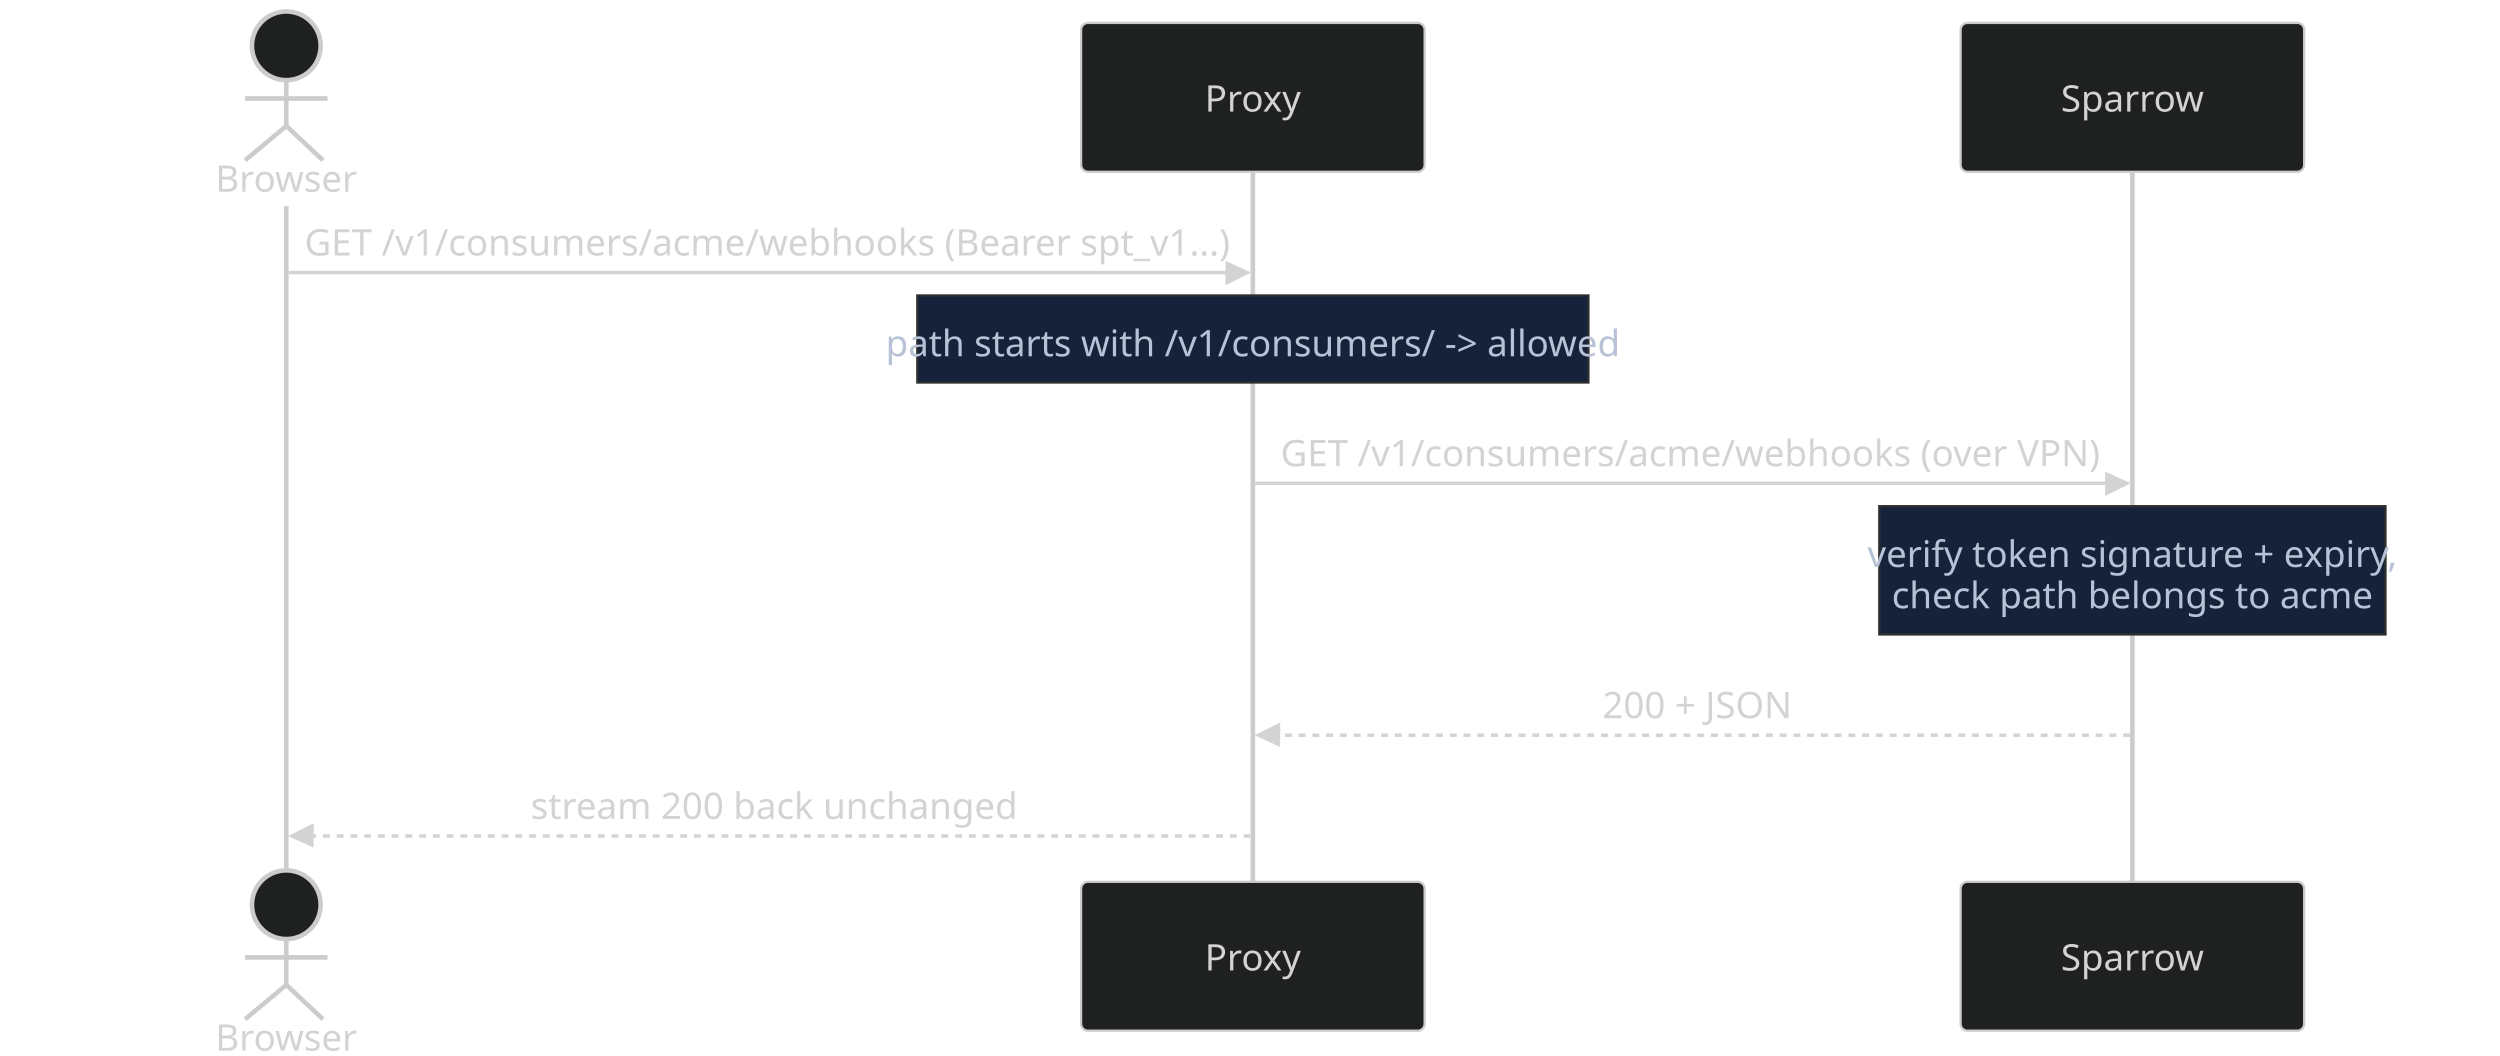
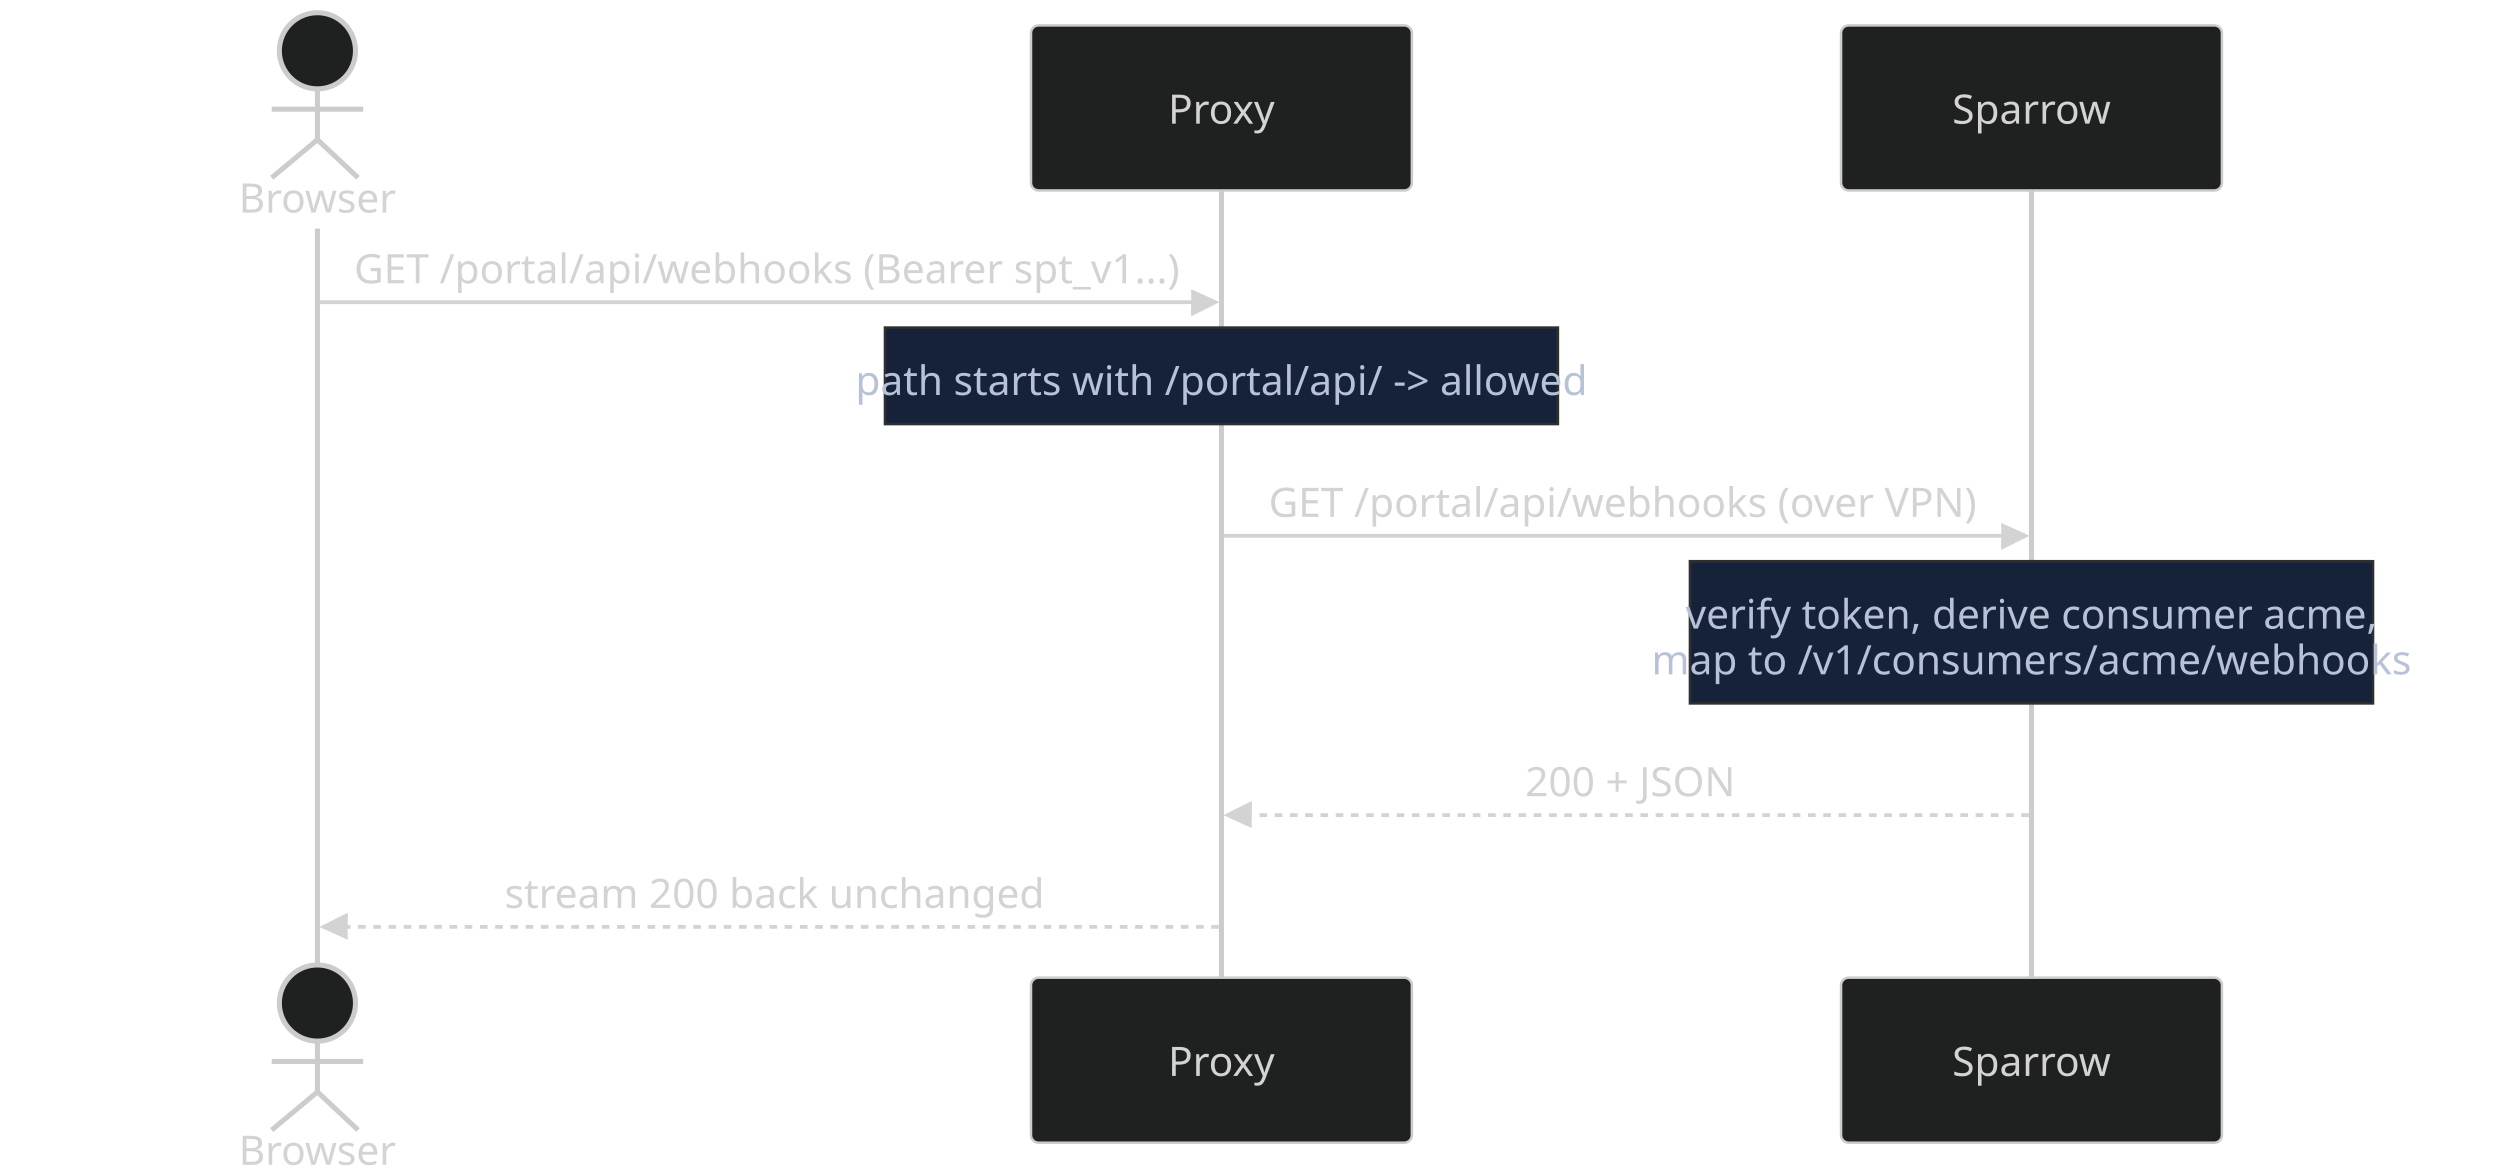
- <svg xmlns="http://www.w3.org/2000/svg" id="my-svg" width="100%" style="max-width: 1091.5px; background-color: transparent;" viewBox="-50 -10 1091.5 461" role="graphics-document document" aria-roledescription="sequence">
+ <svg xmlns="http://www.w3.org/2000/svg" id="my-svg" width="100%" style="max-width: 984.5px; background-color: transparent;" viewBox="-50 -10 984.5 461" role="graphics-document document" aria-roledescription="sequence">
  <g>
-     <rect x="806" y="375" fill="#eaeaea" stroke="#666" width="150" height="65" name="S" rx="3" ry="3" class="actor actor-bottom" />
-     <text x="881" y="407.5" dominant-baseline="central" alignment-baseline="central" class="actor actor-box" style="text-anchor: middle; font-size: 16px; font-weight: 400;">
-       <tspan x="881" dy="0">Sparrow</tspan>
+     <rect x="675" y="375" fill="#eaeaea" stroke="#666" width="150" height="65" name="S" rx="3" ry="3" class="actor actor-bottom" />
+     <text x="750" y="407.5" dominant-baseline="central" alignment-baseline="central" class="actor actor-box" style="text-anchor: middle; font-size: 16px; font-weight: 400;">
+       <tspan x="750" dy="0">Sparrow</tspan>
    </text>
  </g>
  <g>
-     <rect x="422" y="375" fill="#eaeaea" stroke="#666" width="150" height="65" name="P" rx="3" ry="3" class="actor actor-bottom" />
-     <text x="497" y="407.5" dominant-baseline="central" alignment-baseline="central" class="actor actor-box" style="text-anchor: middle; font-size: 16px; font-weight: 400;">
-       <tspan x="497" dy="0">Proxy</tspan>
+     <rect x="356" y="375" fill="#eaeaea" stroke="#666" width="150" height="65" name="P" rx="3" ry="3" class="actor actor-bottom" />
+     <text x="431" y="407.5" dominant-baseline="central" alignment-baseline="central" class="actor actor-box" style="text-anchor: middle; font-size: 16px; font-weight: 400;">
+       <tspan x="431" dy="0">Proxy</tspan>
    </text>
  </g>
  <g />
  <g>
-     <line id="actor2" x1="881" y1="65" x2="881" y2="375" class="actor-line 200" stroke-width="0.5px" stroke="#999" name="S" data-et="life-line" data-id="S" />
+     <line id="actor2" x1="750" y1="65" x2="750" y2="375" class="actor-line 200" stroke-width="0.5px" stroke="#999" name="S" data-et="life-line" data-id="S" />
    <g id="root-2" data-et="participant" data-type="participant" data-id="S">
-       <rect x="806" y="0" fill="#eaeaea" stroke="#666" width="150" height="65" name="S" rx="3" ry="3" class="actor actor-top" />
-       <text x="881" y="32.5" dominant-baseline="central" alignment-baseline="central" class="actor actor-box" style="text-anchor: middle; font-size: 16px; font-weight: 400;">
-         <tspan x="881" dy="0">Sparrow</tspan>
+       <rect x="675" y="0" fill="#eaeaea" stroke="#666" width="150" height="65" name="S" rx="3" ry="3" class="actor actor-top" />
+       <text x="750" y="32.5" dominant-baseline="central" alignment-baseline="central" class="actor actor-box" style="text-anchor: middle; font-size: 16px; font-weight: 400;">
+         <tspan x="750" dy="0">Sparrow</tspan>
      </text>
    </g>
  </g>
  <g>
-     <line id="actor1" x1="497" y1="65" x2="497" y2="375" class="actor-line 200" stroke-width="0.5px" stroke="#999" name="P" data-et="life-line" data-id="P" />
+     <line id="actor1" x1="431" y1="65" x2="431" y2="375" class="actor-line 200" stroke-width="0.5px" stroke="#999" name="P" data-et="life-line" data-id="P" />
    <g id="root-1" data-et="participant" data-type="participant" data-id="P">
-       <rect x="422" y="0" fill="#eaeaea" stroke="#666" width="150" height="65" name="P" rx="3" ry="3" class="actor actor-top" />
-       <text x="497" y="32.5" dominant-baseline="central" alignment-baseline="central" class="actor actor-box" style="text-anchor: middle; font-size: 16px; font-weight: 400;">
-         <tspan x="497" dy="0">Proxy</tspan>
+       <rect x="356" y="0" fill="#eaeaea" stroke="#666" width="150" height="65" name="P" rx="3" ry="3" class="actor actor-top" />
+       <text x="431" y="32.5" dominant-baseline="central" alignment-baseline="central" class="actor actor-box" style="text-anchor: middle; font-size: 16px; font-weight: 400;">
+         <tspan x="431" dy="0">Proxy</tspan>
      </text>
    </g>
  </g>
  <g>
    <line id="actor0" x1="75" y1="80" x2="75" y2="375" class="actor-line 200" stroke-width="0.5px" stroke="#999" name="U" data-et="life-line" data-id="U" />
  </g>
  <style>#my-svg{font-family:'Space Grotesk',ui-sans-serif,system-ui,sans-serif;font-size:14px;fill:#ccc;}@keyframes edge-animation-frame{from{stroke-dashoffset:0;}}@keyframes dash{to{stroke-dashoffset:0;}}#my-svg .edge-animation-slow{stroke-dasharray:9,5!important;stroke-dashoffset:900;animation:dash 50s linear infinite;stroke-linecap:round;}#my-svg .edge-animation-fast{stroke-dasharray:9,5!important;stroke-dashoffset:900;animation:dash 20s linear infinite;stroke-linecap:round;}#my-svg .error-icon{fill:#a44141;}#my-svg .error-text{fill:#ddd;stroke:#ddd;}#my-svg .edge-thickness-normal{stroke-width:1px;}#my-svg .edge-thickness-thick{stroke-width:3.5px;}#my-svg .edge-pattern-solid{stroke-dasharray:0;}#my-svg .edge-thickness-invisible{stroke-width:0;fill:none;}#my-svg .edge-pattern-dashed{stroke-dasharray:3;}#my-svg .edge-pattern-dotted{stroke-dasharray:2;}#my-svg .marker{fill:#8494b0;stroke:#8494b0;}#my-svg .marker.cross{stroke:#8494b0;}#my-svg svg{font-family:'Space Grotesk',ui-sans-serif,system-ui,sans-serif;font-size:14px;}#my-svg p{margin:0;}#my-svg .actor{stroke:#ccc;fill:#1f2020;stroke-width:1;}#my-svg rect.actor.outer-path[data-look="neo"]{filter:drop-shadow( 1px 2px 2px rgba(185,185,185,1));}#my-svg rect.note[data-look="neo"]{stroke:hsl(180, 0%, 18.353%);fill:#16223a;filter:drop-shadow( 1px 2px 2px rgba(185,185,185,1));}#my-svg text.actor&gt;tspan{fill:lightgrey;stroke:none;}#my-svg .actor-line{stroke:#ccc;}#my-svg .innerArc{stroke-width:1.5;stroke-dasharray:none;}#my-svg .messageLine0{stroke-width:1.5;stroke-dasharray:none;stroke:lightgrey;}#my-svg .messageLine1{stroke-width:1.5;stroke-dasharray:2,2;stroke:lightgrey;}#my-svg [id$="-arrowhead"] path{fill:lightgrey;stroke:lightgrey;}#my-svg .sequenceNumber{fill:black;}#my-svg [id$="-sequencenumber"]{fill:lightgrey;}#my-svg [id$="-crosshead"] path{fill:lightgrey;stroke:lightgrey;}#my-svg .messageText{fill:lightgrey;stroke:none;}#my-svg .labelBox{stroke:#ccc;fill:#1f2020;filter:none;}#my-svg .labelText,#my-svg .labelText&gt;tspan{fill:lightgrey;stroke:none;}#my-svg .loopText,#my-svg .loopText&gt;tspan{fill:lightgrey;stroke:none;}#my-svg .loopLine{stroke-width:2px;stroke-dasharray:2,2;stroke:#ccc;fill:#ccc;}#my-svg .note{stroke:hsl(180, 0%, 18.353%);fill:#16223a;}#my-svg .noteText,#my-svg .noteText&gt;tspan{fill:#b8c2d6;stroke:none;font-weight:normal;}#my-svg .activation0{fill:hsl(180, 1.587%, 28.353%);stroke:#ccc;}#my-svg .activation1{fill:hsl(180, 1.587%, 28.353%);stroke:#ccc;}#my-svg .activation2{fill:hsl(180, 1.587%, 28.353%);stroke:#ccc;}#my-svg .actorPopupMenu{position:absolute;}#my-svg .actorPopupMenuPanel{position:absolute;fill:#1f2020;box-shadow:0px 8px 16px 0px rgba(0,0,0,0.2);filter:drop-shadow(3px 5px 2px rgb(0 0 0 / 0.4));}#my-svg .actor-man circle,#my-svg line{fill:#1f2020;stroke-width:2px;}#my-svg g rect.rect{filter:drop-shadow( 1px 2px 2px rgba(185,185,185,1));stroke:#33456a;}#my-svg .node .neo-node{stroke:#33456a;}#my-svg [data-look="neo"].node rect,#my-svg [data-look="neo"].cluster rect,#my-svg [data-look="neo"].node polygon{stroke:url(#my-svg-gradient);filter:drop-shadow( 1px 2px 2px rgba(185,185,185,1));}#my-svg [data-look="neo"].node path{stroke:url(#my-svg-gradient);stroke-width:1px;}#my-svg [data-look="neo"].node .outer-path{filter:drop-shadow( 1px 2px 2px rgba(185,185,185,1));}#my-svg [data-look="neo"].node .neo-line path{stroke:#33456a;filter:none;}#my-svg [data-look="neo"].node circle{stroke:url(#my-svg-gradient);filter:drop-shadow( 1px 2px 2px rgba(185,185,185,1));}#my-svg [data-look="neo"].node circle .state-start{fill:#000000;}#my-svg [data-look="neo"].icon-shape .icon{fill:url(#my-svg-gradient);filter:drop-shadow( 1px 2px 2px rgba(185,185,185,1));}#my-svg [data-look="neo"].icon-shape .icon-neo path{stroke:url(#my-svg-gradient);filter:drop-shadow( 1px 2px 2px rgba(185,185,185,1));}#my-svg :root{--mermaid-font-family:"trebuchet ms",verdana,arial,sans-serif;}</style>
  <g />
  <defs>
    <symbol id="my-svg-computer" width="24" height="24">
      <path transform="scale(.5)" d="M2 2v13h20v-13h-20zm18 11h-16v-9h16v9zm-10.228 6l.466-1h3.524l.467 1h-4.457zm14.228 3h-24l2-6h2.104l-1.33 4h18.45l-1.297-4h2.073l2 6zm-5-10h-14v-7h14v7z" />
    </symbol>
  </defs>
  <defs>
    <symbol id="my-svg-database" fill-rule="evenodd" clip-rule="evenodd">
      <path transform="scale(.5)" d="M12.258.001l.256.004.255.005.253.008.251.01.249.012.247.015.246.016.242.019.241.02.239.023.236.024.233.027.231.028.229.031.225.032.223.034.22.036.217.038.214.04.211.041.208.043.205.045.201.046.198.048.194.05.191.051.187.053.183.054.18.056.175.057.172.059.168.06.163.061.16.063.155.064.15.066.074.033.073.033.071.034.07.034.069.035.068.035.067.035.066.035.064.036.064.036.062.036.06.036.06.037.058.037.058.037.055.038.055.038.053.038.052.038.051.039.05.039.048.039.047.039.045.04.044.04.043.04.041.04.04.041.039.041.037.041.036.041.034.041.033.042.032.042.03.042.029.042.027.042.026.043.024.043.023.043.021.043.02.043.018.044.017.043.015.044.013.044.012.044.011.045.009.044.007.045.006.045.004.045.002.045.001.045v17l-.001.045-.002.045-.004.045-.006.045-.007.045-.009.044-.011.045-.012.044-.013.044-.015.044-.017.043-.018.044-.02.043-.021.043-.023.043-.024.043-.026.043-.027.042-.029.042-.03.042-.032.042-.033.042-.034.041-.036.041-.037.041-.039.041-.04.041-.041.04-.043.04-.044.04-.045.04-.047.039-.048.039-.05.039-.051.039-.052.038-.053.038-.055.038-.055.038-.058.037-.058.037-.06.037-.06.036-.062.036-.064.036-.064.036-.066.035-.067.035-.068.035-.069.035-.07.034-.071.034-.073.033-.074.033-.15.066-.155.064-.16.063-.163.061-.168.06-.172.059-.175.057-.18.056-.183.054-.187.053-.191.051-.194.05-.198.048-.201.046-.205.045-.208.043-.211.041-.214.04-.217.038-.22.036-.223.034-.225.032-.229.031-.231.028-.233.027-.236.024-.239.023-.241.02-.242.019-.246.016-.247.015-.249.012-.251.01-.253.008-.255.005-.256.004-.258.001-.258-.001-.256-.004-.255-.005-.253-.008-.251-.01-.249-.012-.247-.015-.245-.016-.243-.019-.241-.02-.238-.023-.236-.024-.234-.027-.231-.028-.228-.031-.226-.032-.223-.034-.22-.036-.217-.038-.214-.04-.211-.041-.208-.043-.204-.045-.201-.046-.198-.048-.195-.05-.19-.051-.187-.053-.184-.054-.179-.056-.176-.057-.172-.059-.167-.06-.164-.061-.159-.063-.155-.064-.151-.066-.074-.033-.072-.033-.072-.034-.07-.034-.069-.035-.068-.035-.067-.035-.066-.035-.064-.036-.063-.036-.062-.036-.061-.036-.06-.037-.058-.037-.057-.037-.056-.038-.055-.038-.053-.038-.052-.038-.051-.039-.049-.039-.049-.039-.046-.039-.046-.04-.044-.04-.043-.04-.041-.04-.04-.041-.039-.041-.037-.041-.036-.041-.034-.041-.033-.042-.032-.042-.03-.042-.029-.042-.027-.042-.026-.043-.024-.043-.023-.043-.021-.043-.02-.043-.018-.044-.017-.043-.015-.044-.013-.044-.012-.044-.011-.045-.009-.044-.007-.045-.006-.045-.004-.045-.002-.045-.001-.045v-17l.001-.045.002-.045.004-.045.006-.045.007-.045.009-.044.011-.045.012-.044.013-.044.015-.044.017-.043.018-.044.02-.043.021-.043.023-.043.024-.043.026-.043.027-.042.029-.042.03-.042.032-.042.033-.042.034-.041.036-.041.037-.041.039-.041.04-.041.041-.04.043-.04.044-.04.046-.04.046-.039.049-.039.049-.039.051-.039.052-.038.053-.038.055-.038.056-.038.057-.037.058-.037.06-.037.061-.036.062-.036.063-.036.064-.036.066-.035.067-.035.068-.035.069-.035.07-.034.072-.034.072-.033.074-.033.151-.066.155-.064.159-.063.164-.061.167-.06.172-.059.176-.057.179-.056.184-.054.187-.053.19-.051.195-.05.198-.048.201-.046.204-.045.208-.043.211-.041.214-.04.217-.038.22-.036.223-.034.226-.032.228-.031.231-.028.234-.027.236-.024.238-.023.241-.02.243-.019.245-.016.247-.015.249-.012.251-.01.253-.008.255-.005.256-.004.258-.001.258.001zm-9.258 20.499v.01l.001.021.003.021.004.022.005.021.006.022.007.022.009.023.01.022.011.023.012.023.013.023.015.023.016.024.017.023.018.024.019.024.021.024.022.025.023.024.024.025.052.049.056.05.061.051.066.051.07.051.075.051.079.052.084.052.088.052.092.052.097.052.102.051.105.052.11.052.114.051.119.051.123.051.127.05.131.05.135.05.139.048.144.049.147.047.152.047.155.047.16.045.163.045.167.043.171.043.176.041.178.041.183.039.187.039.19.037.194.035.197.035.202.033.204.031.209.03.212.029.216.027.219.025.222.024.226.021.23.02.233.018.236.016.24.015.243.012.246.01.249.008.253.005.256.004.259.001.26-.001.257-.004.254-.005.25-.008.247-.011.244-.012.241-.014.237-.016.233-.018.231-.021.226-.021.224-.024.22-.026.216-.027.212-.028.21-.031.205-.031.202-.034.198-.034.194-.036.191-.037.187-.039.183-.04.179-.04.175-.042.172-.043.168-.044.163-.045.16-.046.155-.046.152-.047.148-.048.143-.049.139-.049.136-.05.131-.05.126-.05.123-.051.118-.052.114-.051.11-.052.106-.052.101-.052.096-.052.092-.052.088-.053.083-.051.079-.052.074-.052.07-.051.065-.051.06-.051.056-.05.051-.05.023-.024.023-.025.021-.024.02-.024.019-.024.018-.024.017-.024.015-.023.014-.024.013-.023.012-.023.01-.023.01-.022.008-.022.006-.022.006-.022.004-.022.004-.021.001-.021.001-.021v-4.127l-.077.055-.08.053-.083.054-.085.053-.087.052-.09.052-.093.051-.095.05-.097.05-.1.049-.102.049-.105.048-.106.047-.109.047-.111.046-.114.045-.115.045-.118.044-.12.043-.122.042-.124.042-.126.041-.128.04-.13.04-.132.038-.134.038-.135.037-.138.037-.139.035-.142.035-.143.034-.144.033-.147.032-.148.031-.15.03-.151.03-.153.029-.154.027-.156.027-.158.026-.159.025-.161.024-.162.023-.163.022-.165.021-.166.02-.167.019-.169.018-.169.017-.171.016-.173.015-.173.014-.175.013-.175.012-.177.011-.178.01-.179.008-.179.008-.181.006-.182.005-.182.004-.184.003-.184.002h-.37l-.184-.002-.184-.003-.182-.004-.182-.005-.181-.006-.179-.008-.179-.008-.178-.01-.176-.011-.176-.012-.175-.013-.173-.014-.172-.015-.171-.016-.17-.017-.169-.018-.167-.019-.166-.02-.165-.021-.163-.022-.162-.023-.161-.024-.159-.025-.157-.026-.156-.027-.155-.027-.153-.029-.151-.03-.15-.03-.148-.031-.146-.032-.145-.033-.143-.034-.141-.035-.14-.035-.137-.037-.136-.037-.134-.038-.132-.038-.13-.04-.128-.04-.126-.041-.124-.042-.122-.042-.12-.044-.117-.043-.116-.045-.113-.045-.112-.046-.109-.047-.106-.047-.105-.048-.102-.049-.1-.049-.097-.05-.095-.05-.093-.052-.09-.051-.087-.052-.085-.053-.083-.054-.08-.054-.077-.054v4.127zm0-5.654v.011l.001.021.003.021.004.021.005.022.006.022.007.022.009.022.01.022.011.023.012.023.013.023.015.024.016.023.017.024.018.024.019.024.021.024.022.024.023.025.024.024.052.05.056.05.061.05.066.051.07.051.075.052.079.051.084.052.088.052.092.052.097.052.102.052.105.052.11.051.114.051.119.052.123.05.127.051.131.05.135.049.139.049.144.048.147.048.152.047.155.046.16.045.163.045.167.044.171.042.176.042.178.04.183.04.187.038.19.037.194.036.197.034.202.033.204.032.209.03.212.028.216.027.219.025.222.024.226.022.23.02.233.018.236.016.24.014.243.012.246.01.249.008.253.006.256.003.259.001.26-.001.257-.003.254-.006.25-.008.247-.01.244-.012.241-.015.237-.016.233-.018.231-.02.226-.022.224-.024.22-.025.216-.027.212-.029.21-.03.205-.032.202-.033.198-.035.194-.036.191-.037.187-.039.183-.039.179-.041.175-.042.172-.043.168-.044.163-.045.16-.045.155-.047.152-.047.148-.048.143-.048.139-.05.136-.049.131-.05.126-.051.123-.051.118-.051.114-.052.11-.052.106-.052.101-.052.096-.052.092-.052.088-.052.083-.052.079-.052.074-.051.07-.052.065-.051.06-.05.056-.051.051-.049.023-.025.023-.024.021-.025.02-.024.019-.024.018-.024.017-.024.015-.023.014-.023.013-.024.012-.022.01-.023.01-.023.008-.022.006-.022.006-.022.004-.021.004-.022.001-.021.001-.021v-4.139l-.077.054-.08.054-.083.054-.085.052-.087.053-.09.051-.093.051-.095.051-.097.05-.1.049-.102.049-.105.048-.106.047-.109.047-.111.046-.114.045-.115.044-.118.044-.12.044-.122.042-.124.042-.126.041-.128.04-.13.039-.132.039-.134.038-.135.037-.138.036-.139.036-.142.035-.143.033-.144.033-.147.033-.148.031-.15.03-.151.03-.153.028-.154.028-.156.027-.158.026-.159.025-.161.024-.162.023-.163.022-.165.021-.166.02-.167.019-.169.018-.169.017-.171.016-.173.015-.173.014-.175.013-.175.012-.177.011-.178.009-.179.009-.179.007-.181.007-.182.005-.182.004-.184.003-.184.002h-.37l-.184-.002-.184-.003-.182-.004-.182-.005-.181-.007-.179-.007-.179-.009-.178-.009-.176-.011-.176-.012-.175-.013-.173-.014-.172-.015-.171-.016-.17-.017-.169-.018-.167-.019-.166-.02-.165-.021-.163-.022-.162-.023-.161-.024-.159-.025-.157-.026-.156-.027-.155-.028-.153-.028-.151-.03-.15-.03-.148-.031-.146-.033-.145-.033-.143-.033-.141-.035-.14-.036-.137-.036-.136-.037-.134-.038-.132-.039-.13-.039-.128-.04-.126-.041-.124-.042-.122-.043-.12-.043-.117-.044-.116-.044-.113-.046-.112-.046-.109-.046-.106-.047-.105-.048-.102-.049-.1-.049-.097-.05-.095-.051-.093-.051-.09-.051-.087-.053-.085-.052-.083-.054-.08-.054-.077-.054v4.139zm0-5.666v.011l.001.02.003.022.004.021.005.022.006.021.007.022.009.023.01.022.011.023.012.023.013.023.015.023.016.024.017.024.018.023.019.024.021.025.022.024.023.024.024.025.052.05.056.05.061.05.066.051.07.051.075.052.079.051.084.052.088.052.092.052.097.052.102.052.105.051.11.052.114.051.119.051.123.051.127.05.131.05.135.05.139.049.144.048.147.048.152.047.155.046.16.045.163.045.167.043.171.043.176.042.178.04.183.04.187.038.19.037.194.036.197.034.202.033.204.032.209.03.212.028.216.027.219.025.222.024.226.021.23.02.233.018.236.017.24.014.243.012.246.01.249.008.253.006.256.003.259.001.26-.001.257-.003.254-.006.25-.008.247-.01.244-.013.241-.014.237-.016.233-.018.231-.02.226-.022.224-.024.22-.025.216-.027.212-.029.21-.03.205-.032.202-.033.198-.035.194-.036.191-.037.187-.039.183-.039.179-.041.175-.042.172-.043.168-.044.163-.045.16-.045.155-.047.152-.047.148-.048.143-.049.139-.049.136-.049.131-.051.126-.05.123-.051.118-.052.114-.051.11-.052.106-.052.101-.052.096-.052.092-.052.088-.052.083-.052.079-.052.074-.052.07-.051.065-.051.06-.051.056-.05.051-.049.023-.025.023-.025.021-.024.02-.024.019-.024.018-.024.017-.024.015-.023.014-.024.013-.023.012-.023.01-.022.01-.023.008-.022.006-.022.006-.022.004-.022.004-.021.001-.021.001-.021v-4.153l-.077.054-.08.054-.083.053-.085.053-.087.053-.09.051-.093.051-.095.051-.097.05-.1.049-.102.048-.105.048-.106.048-.109.046-.111.046-.114.046-.115.044-.118.044-.12.043-.122.043-.124.042-.126.041-.128.04-.13.039-.132.039-.134.038-.135.037-.138.036-.139.036-.142.034-.143.034-.144.033-.147.032-.148.032-.15.03-.151.03-.153.028-.154.028-.156.027-.158.026-.159.024-.161.024-.162.023-.163.023-.165.021-.166.02-.167.019-.169.018-.169.017-.171.016-.173.015-.173.014-.175.013-.175.012-.177.01-.178.01-.179.009-.179.007-.181.006-.182.006-.182.004-.184.003-.184.001-.185.001-.185-.001-.184-.001-.184-.003-.182-.004-.182-.006-.181-.006-.179-.007-.179-.009-.178-.01-.176-.01-.176-.012-.175-.013-.173-.014-.172-.015-.171-.016-.17-.017-.169-.018-.167-.019-.166-.02-.165-.021-.163-.023-.162-.023-.161-.024-.159-.024-.157-.026-.156-.027-.155-.028-.153-.028-.151-.03-.15-.03-.148-.032-.146-.032-.145-.033-.143-.034-.141-.034-.14-.036-.137-.036-.136-.037-.134-.038-.132-.039-.13-.039-.128-.041-.126-.041-.124-.041-.122-.043-.12-.043-.117-.044-.116-.044-.113-.046-.112-.046-.109-.046-.106-.048-.105-.048-.102-.048-.1-.05-.097-.049-.095-.051-.093-.051-.09-.052-.087-.052-.085-.053-.083-.053-.08-.054-.077-.054v4.153zm8.74-8.179l-.257.004-.254.005-.25.008-.247.011-.244.012-.241.014-.237.016-.233.018-.231.021-.226.022-.224.023-.22.026-.216.027-.212.028-.21.031-.205.032-.202.033-.198.034-.194.036-.191.038-.187.038-.183.04-.179.041-.175.042-.172.043-.168.043-.163.045-.16.046-.155.046-.152.048-.148.048-.143.048-.139.049-.136.05-.131.05-.126.051-.123.051-.118.051-.114.052-.11.052-.106.052-.101.052-.096.052-.092.052-.088.052-.083.052-.079.052-.074.051-.07.052-.065.051-.06.05-.056.05-.051.05-.023.025-.023.024-.021.024-.02.025-.019.024-.018.024-.017.023-.015.024-.014.023-.013.023-.012.023-.01.023-.01.022-.008.022-.006.023-.006.021-.004.022-.004.021-.001.021-.001.021.001.021.001.021.004.021.004.022.006.021.006.023.008.022.01.022.01.023.012.023.013.023.014.023.015.024.017.023.018.024.019.024.02.025.021.024.023.024.023.025.051.05.056.05.06.05.065.051.07.052.074.051.079.052.083.052.088.052.092.052.096.052.101.052.106.052.11.052.114.052.118.051.123.051.126.051.131.05.136.05.139.049.143.048.148.048.152.048.155.046.16.046.163.045.168.043.172.043.175.042.179.041.183.04.187.038.191.038.194.036.198.034.202.033.205.032.21.031.212.028.216.027.22.026.224.023.226.022.231.021.233.018.237.016.241.014.244.012.247.011.25.008.254.005.257.004.26.001.26-.001.257-.004.254-.005.25-.008.247-.011.244-.012.241-.014.237-.016.233-.018.231-.021.226-.022.224-.023.22-.026.216-.027.212-.028.21-.031.205-.032.202-.033.198-.034.194-.036.191-.038.187-.038.183-.04.179-.041.175-.042.172-.043.168-.043.163-.045.16-.046.155-.046.152-.048.148-.048.143-.048.139-.049.136-.05.131-.05.126-.051.123-.051.118-.051.114-.052.11-.052.106-.052.101-.052.096-.052.092-.052.088-.052.083-.052.079-.052.074-.051.07-.052.065-.051.06-.05.056-.05.051-.05.023-.025.023-.024.021-.024.02-.025.019-.024.018-.024.017-.023.015-.024.014-.023.013-.023.012-.023.01-.023.01-.022.008-.022.006-.023.006-.021.004-.022.004-.021.001-.021.001-.021-.001-.021-.001-.021-.004-.021-.004-.022-.006-.021-.006-.023-.008-.022-.01-.022-.01-.023-.012-.023-.013-.023-.014-.023-.015-.024-.017-.023-.018-.024-.019-.024-.02-.025-.021-.024-.023-.024-.023-.025-.051-.05-.056-.05-.06-.05-.065-.051-.07-.052-.074-.051-.079-.052-.083-.052-.088-.052-.092-.052-.096-.052-.101-.052-.106-.052-.11-.052-.114-.052-.118-.051-.123-.051-.126-.051-.131-.05-.136-.05-.139-.049-.143-.048-.148-.048-.152-.048-.155-.046-.16-.046-.163-.045-.168-.043-.172-.043-.175-.042-.179-.041-.183-.04-.187-.038-.191-.038-.194-.036-.198-.034-.202-.033-.205-.032-.21-.031-.212-.028-.216-.027-.22-.026-.224-.023-.226-.022-.231-.021-.233-.018-.237-.016-.241-.014-.244-.012-.247-.011-.25-.008-.254-.005-.257-.004-.26-.001-.26.001z" />
    </symbol>
  </defs>
  <defs>
    <symbol id="my-svg-clock" width="24" height="24">
      <path transform="scale(.5)" d="M12 2c5.514 0 10 4.486 10 10s-4.486 10-10 10-10-4.486-10-10 4.486-10 10-10zm0-2c-6.627 0-12 5.373-12 12s5.373 12 12 12 12-5.373 12-12-5.373-12-12-12zm5.848 12.459c.202.038.202.333.001.372-1.907.361-6.045 1.111-6.547 1.111-.719 0-1.301-.582-1.301-1.301 0-.512.77-5.447 1.125-7.445.034-.192.312-.181.343.014l.985 6.238 5.394 1.011z" />
    </symbol>
  </defs>
  <defs>
    <marker id="my-svg-arrowhead" refX="7.9" refY="5" markerUnits="userSpaceOnUse" markerWidth="12" markerHeight="12" orient="auto-start-reverse">
      <path d="M -1 0 L 10 5 L 0 10 z" />
    </marker>
  </defs>
  <defs>
    <marker id="my-svg-crosshead" markerWidth="15" markerHeight="8" orient="auto" refX="4" refY="4.5">
      <path fill="none" stroke="#000000" stroke-width="1pt" d="M 1,2 L 6,7 M 6,2 L 1,7" style="stroke-dasharray: 0, 0;" />
    </marker>
  </defs>
  <defs>
    <marker id="my-svg-filled-head" refX="15.5" refY="7" markerWidth="20" markerHeight="28" orient="auto">
      <path d="M 18,7 L9,13 L14,7 L9,1 Z" />
    </marker>
  </defs>
  <defs>
    <marker id="my-svg-sequencenumber" refX="15" refY="15" markerWidth="60" markerHeight="40" orient="auto">
      <circle cx="15" cy="15" r="6" />
    </marker>
  </defs>
  <defs>
    <marker id="my-svg-solidTopArrowHead" refX="7.9" refY="7.25" markerUnits="userSpaceOnUse" markerWidth="12" markerHeight="12" orient="auto-start-reverse">
      <path d="M 0 0 L 10 8 L 0 8 z" />
    </marker>
  </defs>
  <defs>
    <marker id="my-svg-solidBottomArrowHead" refX="7.9" refY="0.75" markerUnits="userSpaceOnUse" markerWidth="12" markerHeight="12" orient="auto-start-reverse">
      <path d="M 0 0 L 10 0 L 0 8 z" />
    </marker>
  </defs>
  <defs>
    <marker id="my-svg-stickTopArrowHead" refX="7.5" refY="7" markerUnits="userSpaceOnUse" markerWidth="12" markerHeight="12" orient="auto-start-reverse">
      <path d="M 0 0 L 7 7" stroke="black" stroke-width="1.5" fill="none" />
    </marker>
  </defs>
  <defs>
    <marker id="my-svg-stickBottomArrowHead" refX="7.5" refY="0" markerUnits="userSpaceOnUse" markerWidth="12" markerHeight="12" orient="auto-start-reverse">
      <path d="M 0 7 L 7 0" stroke="black" stroke-width="1.5" fill="none" />
    </marker>
  </defs>
  <g data-et="note" data-id="i1">
-     <rect x="350.5" y="119" fill="#EDF2AE" stroke="#666" width="293" height="38" class="note" />
-     <text x="497" y="124" text-anchor="middle" dominant-baseline="middle" alignment-baseline="middle" class="noteText" dy="1em" style="font-size: 16px; font-weight: 400;">
-       <tspan x="497">path starts with /v1/consumers/ -&gt; allowed</tspan>
+     <rect x="298.5" y="119" fill="#EDF2AE" stroke="#666" width="265" height="38" class="note" />
+     <text x="431" y="124" text-anchor="middle" dominant-baseline="middle" alignment-baseline="middle" class="noteText" dy="1em" style="font-size: 16px; font-weight: 400;">
+       <tspan x="431">path starts with /portal/api/ -&gt; allowed</tspan>
    </text>
  </g>
  <g data-et="note" data-id="i3">
-     <rect x="770.5" y="211" fill="#EDF2AE" stroke="#666" width="221" height="56" class="note" />
-     <text x="881" y="216" text-anchor="middle" dominant-baseline="middle" alignment-baseline="middle" class="noteText" dy="1em" style="font-size: 16px; font-weight: 400;">
-       <tspan x="881">verify token signature + expiry,</tspan>
+     <rect x="615.5" y="211" fill="#EDF2AE" stroke="#666" width="269" height="56" class="note" />
+     <text x="750" y="216" text-anchor="middle" dominant-baseline="middle" alignment-baseline="middle" class="noteText" dy="1em" style="font-size: 16px; font-weight: 400;">
+       <tspan x="750">verify token, derive consumer acme,</tspan>
    </text>
-     <text x="881" y="234" text-anchor="middle" dominant-baseline="middle" alignment-baseline="middle" class="noteText" dy="1em" style="font-size: 16px; font-weight: 400;">
-       <tspan x="881">check path belongs to acme</tspan>
+     <text x="750" y="234" text-anchor="middle" dominant-baseline="middle" alignment-baseline="middle" class="noteText" dy="1em" style="font-size: 16px; font-weight: 400;">
+       <tspan x="750">map to /v1/consumers/acme/webhooks</tspan>
    </text>
  </g>
  <g class="actor-man actor-top" name="U" data-et="participant" data-type="actor" data-id="U" style="stroke: rgb(204, 204, 204);">
    <line id="actor-man-torso0" x1="75" y1="25" x2="75" y2="45" />
    <line id="actor-man-arms0" x1="57" y1="33" x2="93" y2="33" />
    <line x1="57" y1="60" x2="75" y2="45" />
    <line x1="75" y1="45" x2="91" y2="60" />
    <circle cx="75" cy="10" r="15" width="150" height="65" />
    <text x="75" y="67.5" dominant-baseline="central" alignment-baseline="central" class="actor actor-man" style="text-anchor: middle; font-size: 16px; font-weight: 400;">
      <tspan x="75" dy="0">Browser</tspan>
    </text>
  </g>
-   <text x="285" y="80" text-anchor="middle" dominant-baseline="middle" alignment-baseline="middle" class="messageText" dy="1em" style="font-size: 16px; font-weight: 400;">GET /v1/consumers/acme/webhooks (Bearer spt_v1...)</text>
-   <line x1="76" y1="109" x2="493" y2="109" class="messageLine0" data-et="message" data-id="i0" data-from="U" data-to="P" stroke-width="2" stroke="none" marker-end="url(#my-svg-arrowhead)" style="fill: none;" />
-   <text x="688" y="172" text-anchor="middle" dominant-baseline="middle" alignment-baseline="middle" class="messageText" dy="1em" style="font-size: 16px; font-weight: 400;">GET /v1/consumers/acme/webhooks (over VPN)</text>
-   <line x1="498" y1="201" x2="877" y2="201" class="messageLine0" data-et="message" data-id="i2" data-from="P" data-to="S" stroke-width="2" stroke="none" marker-end="url(#my-svg-arrowhead)" style="fill: none;" />
-   <text x="691" y="282" text-anchor="middle" dominant-baseline="middle" alignment-baseline="middle" class="messageText" dy="1em" style="font-size: 16px; font-weight: 400;">200 + JSON</text>
-   <line x1="880" y1="311" x2="501" y2="311" class="messageLine1" data-et="message" data-id="i4" data-from="S" data-to="P" stroke-width="2" stroke="none" marker-end="url(#my-svg-arrowhead)" style="stroke-dasharray: 3, 3; fill: none;" />
-   <text x="288" y="326" text-anchor="middle" dominant-baseline="middle" alignment-baseline="middle" class="messageText" dy="1em" style="font-size: 16px; font-weight: 400;">stream 200 back unchanged</text>
-   <line x1="496" y1="355" x2="79" y2="355" class="messageLine1" data-et="message" data-id="i5" data-from="P" data-to="U" stroke-width="2" stroke="none" marker-end="url(#my-svg-arrowhead)" style="stroke-dasharray: 3, 3; fill: none;" />
+   <text x="252" y="80" text-anchor="middle" dominant-baseline="middle" alignment-baseline="middle" class="messageText" dy="1em" style="font-size: 16px; font-weight: 400;">GET /portal/api/webhooks (Bearer spt_v1...)</text>
+   <line x1="76" y1="109" x2="427" y2="109" class="messageLine0" data-et="message" data-id="i0" data-from="U" data-to="P" stroke-width="2" stroke="none" marker-end="url(#my-svg-arrowhead)" style="fill: none;" />
+   <text x="589" y="172" text-anchor="middle" dominant-baseline="middle" alignment-baseline="middle" class="messageText" dy="1em" style="font-size: 16px; font-weight: 400;">GET /portal/api/webhooks (over VPN)</text>
+   <line x1="432" y1="201" x2="746" y2="201" class="messageLine0" data-et="message" data-id="i2" data-from="P" data-to="S" stroke-width="2" stroke="none" marker-end="url(#my-svg-arrowhead)" style="fill: none;" />
+   <text x="592" y="282" text-anchor="middle" dominant-baseline="middle" alignment-baseline="middle" class="messageText" dy="1em" style="font-size: 16px; font-weight: 400;">200 + JSON</text>
+   <line x1="749" y1="311" x2="435" y2="311" class="messageLine1" data-et="message" data-id="i4" data-from="S" data-to="P" stroke-width="2" stroke="none" marker-end="url(#my-svg-arrowhead)" style="stroke-dasharray: 3, 3; fill: none;" />
+   <text x="255" y="326" text-anchor="middle" dominant-baseline="middle" alignment-baseline="middle" class="messageText" dy="1em" style="font-size: 16px; font-weight: 400;">stream 200 back unchanged</text>
+   <line x1="430" y1="355" x2="79" y2="355" class="messageLine1" data-et="message" data-id="i5" data-from="P" data-to="U" stroke-width="2" stroke="none" marker-end="url(#my-svg-arrowhead)" style="stroke-dasharray: 3, 3; fill: none;" />
  <g class="actor-man actor-bottom" name="U" style="stroke: rgb(204, 204, 204);">
    <line id="actor-man-torso2" x1="75" y1="400" x2="75" y2="420" />
    <line id="actor-man-arms2" x1="57" y1="408" x2="93" y2="408" />
    <line x1="57" y1="435" x2="75" y2="420" />
    <line x1="75" y1="420" x2="91" y2="435" />
    <circle cx="75" cy="385" r="15" width="150" height="65" />
    <text x="75" y="442.5" dominant-baseline="central" alignment-baseline="central" class="actor actor-man" style="text-anchor: middle; font-size: 16px; font-weight: 400;">
      <tspan x="75" dy="0">Browser</tspan>
    </text>
  </g>
</svg>
